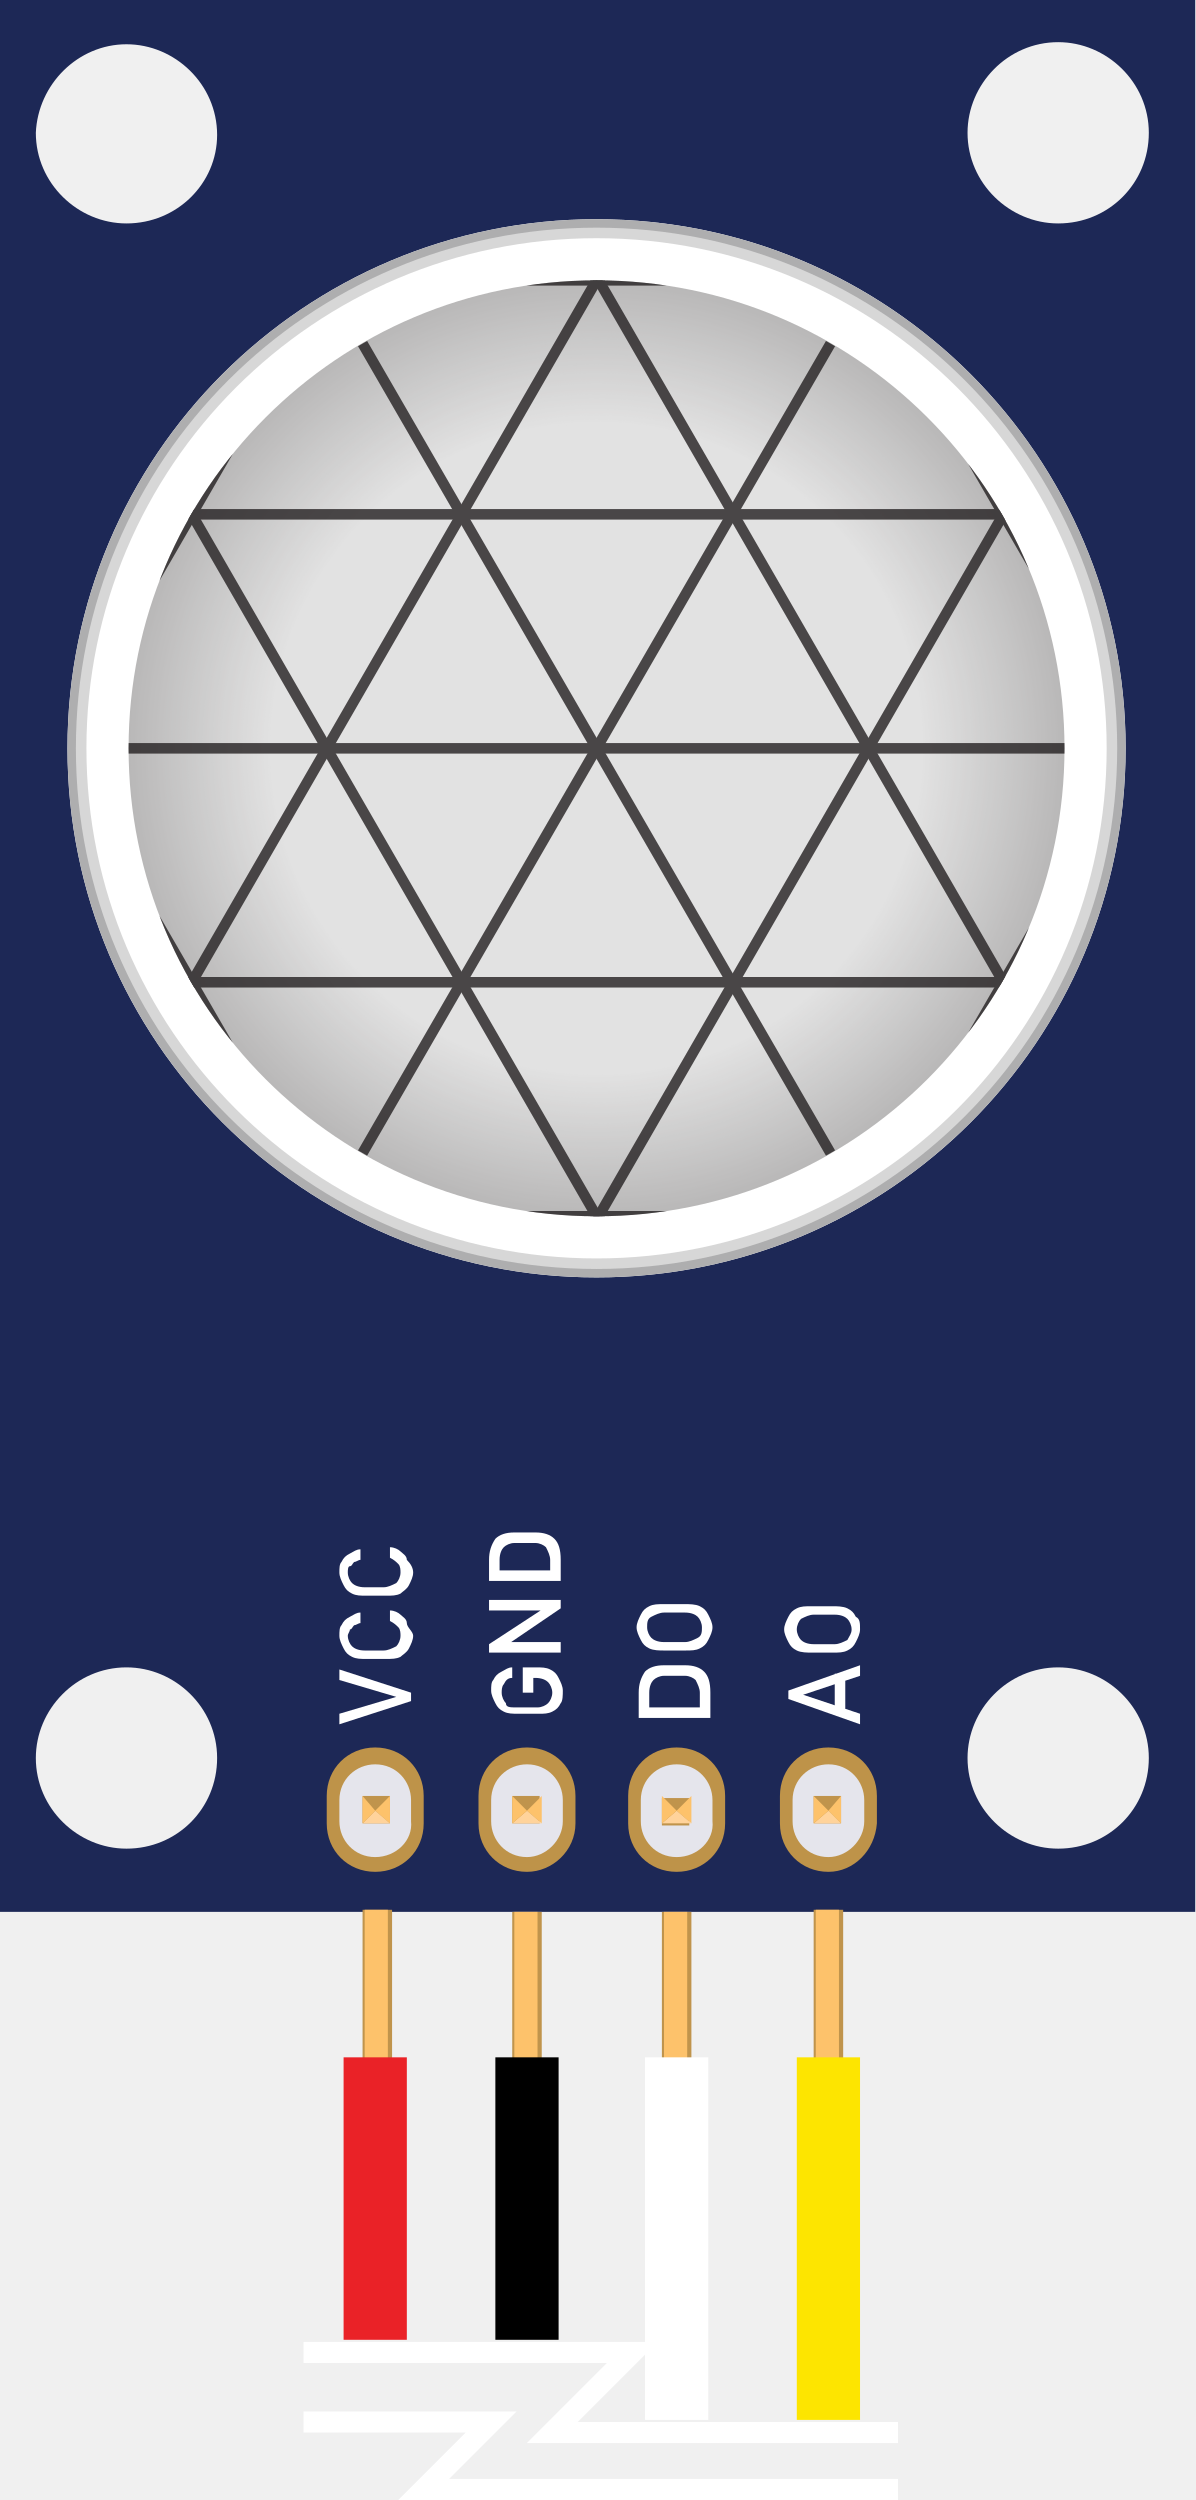
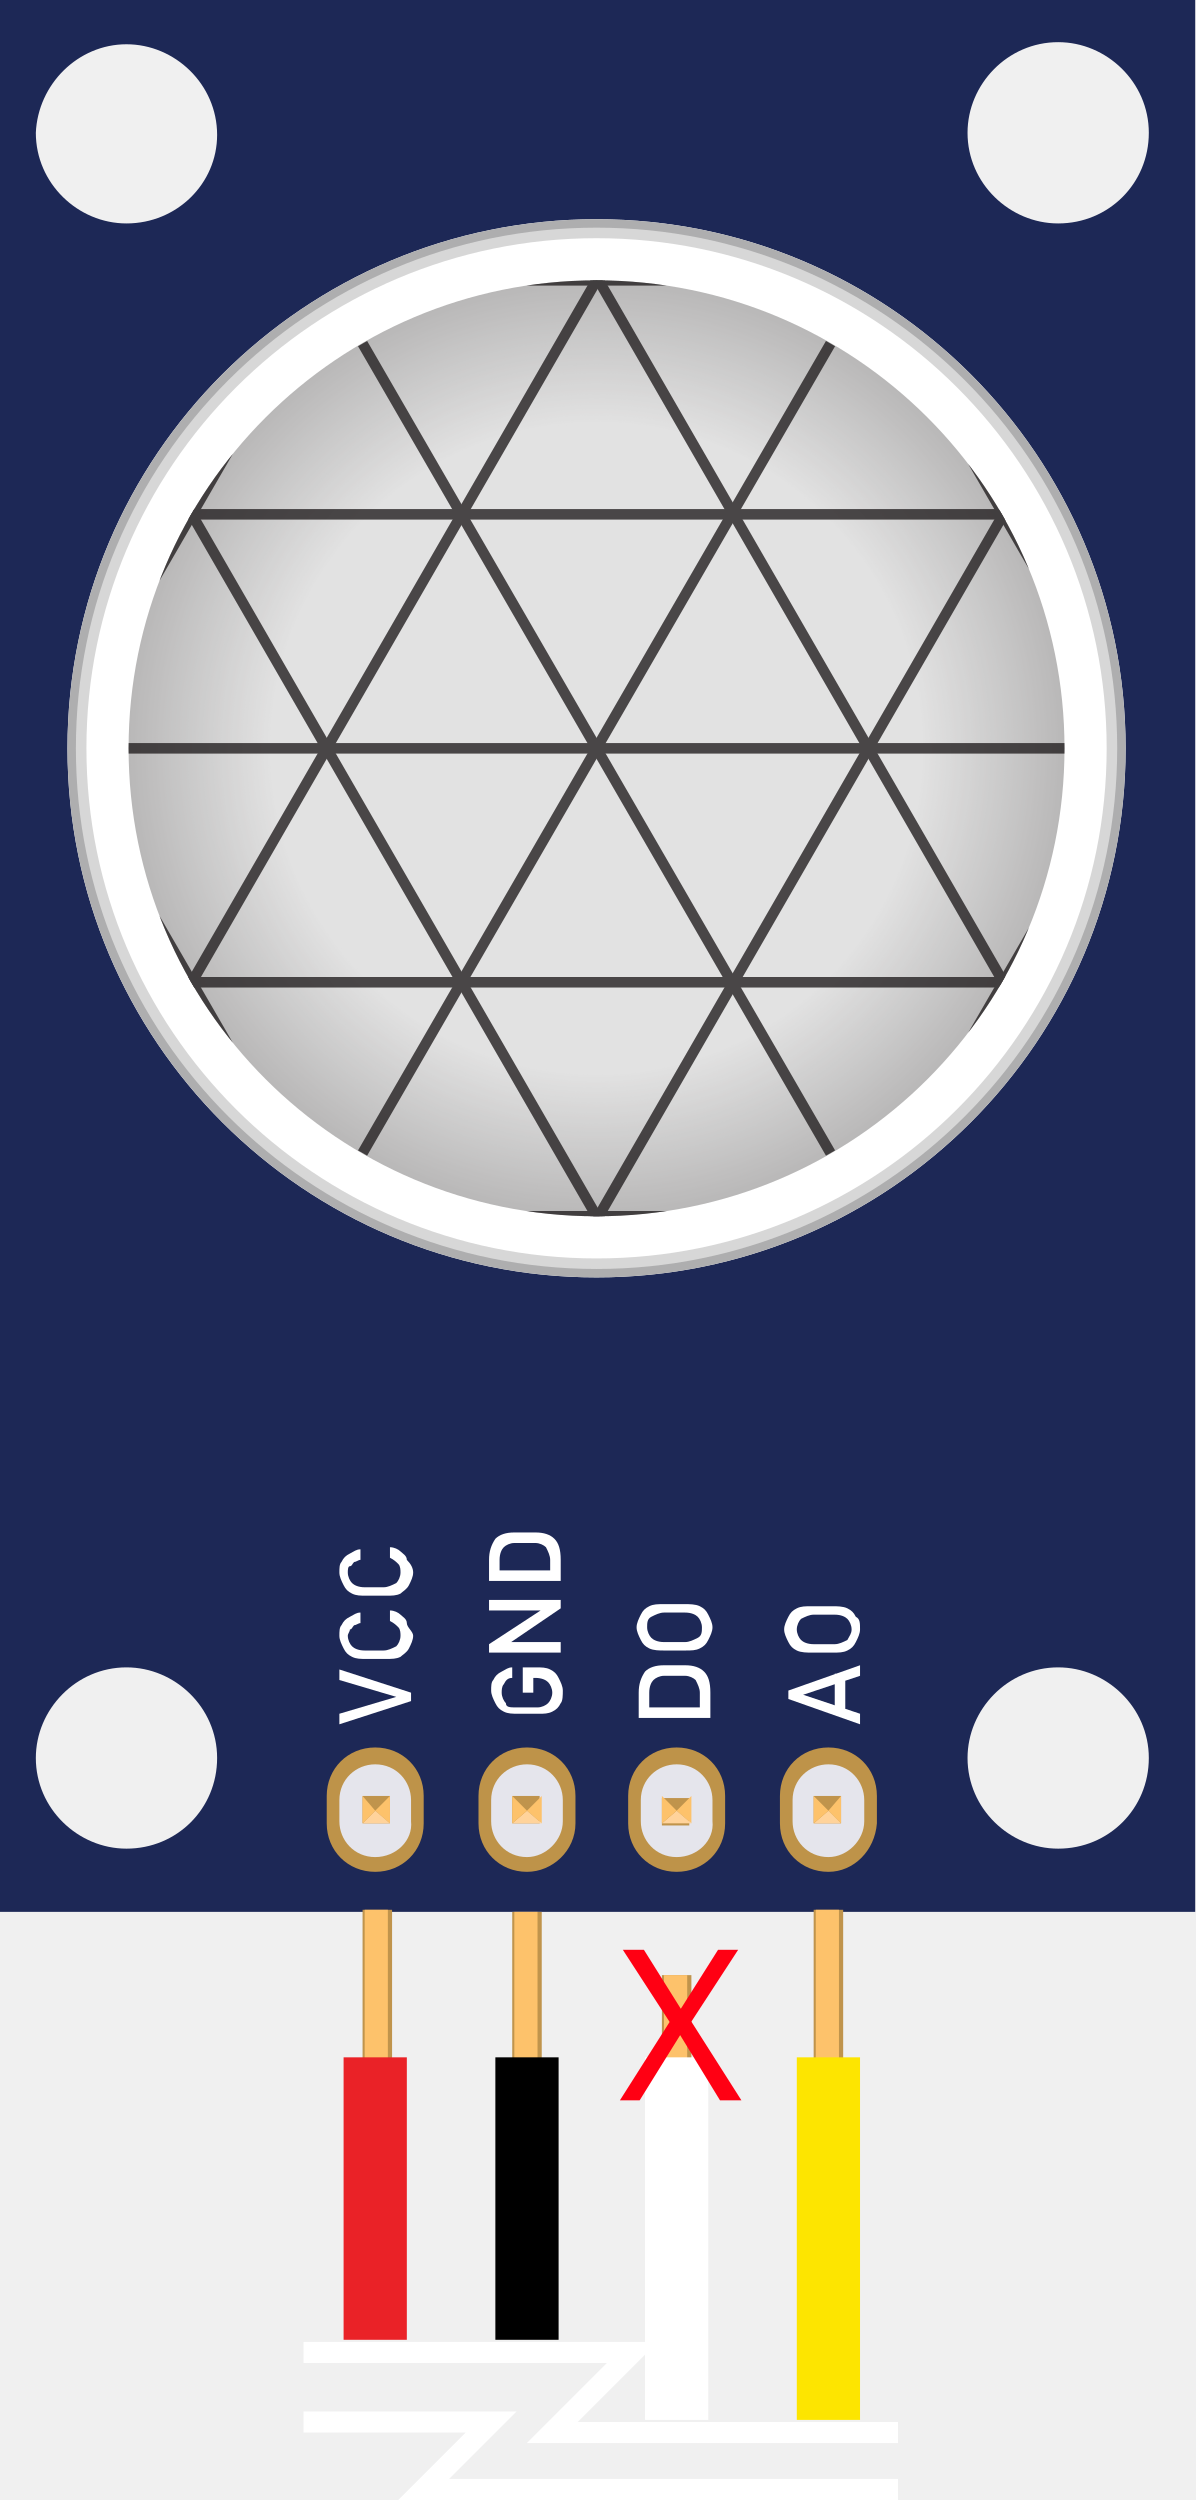
<svg xmlns="http://www.w3.org/2000/svg" xmlns:xlink="http://www.w3.org/1999/xlink" version="1.1" id="Layer_1" x="0px" y="0px" viewBox="0 0 56.7 118.6" style="enable-background:new 0 0 56.7 118.6;" xml:space="preserve">
  <style type="text/css">
	.st0{fill:#1D2856;}
	.st1{fill:#FFFFFF;}
	.st2{fill:#AEAEAF;}
	.st3{fill:#D7D7D7;}
	.st4{fill:#B9B8B8;}
	.st5{fill:#BAB9B9;}
	.st6{fill:#BBBABA;}
	.st7{fill:#BCBBBB;}
	.st8{fill:#BCBCBC;}
	.st9{fill:#BDBCBC;}
	.st10{fill:#BEBDBD;}
	.st11{fill:#BFBEBE;}
	.st12{fill:#BFBFBF;}
	.st13{fill:#C0BFBF;}
	.st14{fill:#C1C0C0;}
	.st15{fill:#C2C1C1;}
	.st16{fill:#C2C2C2;}
	.st17{fill:#C3C2C2;}
	.st18{fill:#C3C3C3;}
	.st19{fill:#C4C3C3;}
	.st20{fill:#C5C4C4;}
	.st21{fill:#C5C5C5;}
	.st22{fill:#C6C5C5;}
	.st23{fill:#C6C6C6;}
	.st24{fill:#C7C6C6;}
	.st25{fill:#C8C7C7;}
	.st26{fill:#C8C8C8;}
	.st27{fill:#C9C8C8;}
	.st28{fill:#C9C9C9;}
	.st29{fill:#CAC9C9;}
	.st30{fill:#CACACA;}
	.st31{fill:#CBCACA;}
	.st32{fill:#CBCBCB;}
	.st33{fill:#CCCBCB;}
	.st34{fill:#CCCCCC;}
	.st35{fill:#CDCCCC;}
	.st36{fill:#CDCDCD;}
	.st37{fill:#CECDCD;}
	.st38{fill:#CECECE;}
	.st39{fill:#CFCECE;}
	.st40{fill:#CFCFCF;}
	.st41{fill:#D0CFCF;}
	.st42{fill:#D0D0D0;}
	.st43{fill:#D1D0D0;}
	.st44{fill:#D1D1D1;}
	.st45{fill:#D2D1D1;}
	.st46{fill:#D2D2D2;}
	.st47{fill:#D3D2D2;}
	.st48{fill:#D3D3D3;}
	.st49{fill:#D4D4D4;}
	.st50{fill:#D5D4D4;}
	.st51{fill:#D5D5D5;}
	.st52{fill:#D6D5D5;}
	.st53{fill:#D6D6D6;}
	.st54{fill:#D8D7D7;}
	.st55{fill:#D8D8D8;}
	.st56{fill:#D9D8D8;}
	.st57{fill:#D9D9D9;}
	.st58{fill:#DADADA;}
	.st59{fill:#DBDBDB;}
	.st60{fill:#DCDBDB;}
	.st61{fill:#DCDCDC;}
	.st62{fill:#DDDDDD;}
	.st63{fill:#DEDEDE;}
	.st64{fill:#DFDEDE;}
	.st65{fill:#DFDFDF;}
	.st66{fill:#E0E0E0;}
	.st67{fill:#E1E1E1;}
	.st68{fill:#E2E2E2;}
	.st69{opacity:0.8;}
	.st70{clip-path:url(#SVGID_2_);}
	.st71{fill:none;stroke:#231F20;stroke-width:0.5;stroke-miterlimit:10;}
	.st72{enable-background:new    ;}
	.st73{fill:#BE9349;}
	.st74{fill:#E5E5EC;}
	.st75{fill:#C0944C;}
	.st76{fill:#FDC26B;}
	.st77{fill:#FFD39B;}
	.st78{fill:#EA2227;}
	.st79{fill:#FDE500;}
- 	.st80{fill:none;stroke:#FFFFFF;stroke-miterlimit:10;}
+ 	.st80{fill:#FF0013;}
+ 	.st81{font-family:'MyriadPro-Regular';}
+ 	.st82{font-size:10px;}
+ 	.st83{fill:none;stroke:#FFFFFF;stroke-miterlimit:10;}
</style>
-   <path class="st0" d="M0,0v90.7h56.7V0H0z M6,87.7c-2.3,0-4.3-1.9-4.3-4.3c0-2.3,1.9-4.3,4.3-4.3c2.3,0,4.3,1.9,4.3,4.3  C10.3,85.8,8.4,87.7,6,87.7z M6,10.6c-2.3,0-4.3-1.9-4.3-4.3C1.8,4,3.7,2.1,6,2.1c2.3,0,4.3,1.9,4.3,4.3C10.3,8.7,8.4,10.6,6,10.6z   M50.2,87.7c-2.3,0-4.3-1.9-4.3-4.3c0-2.3,1.9-4.3,4.3-4.3c2.3,0,4.3,1.9,4.3,4.3C54.5,85.8,52.6,87.7,50.2,87.7z M50.2,10.6  c-2.3,0-4.3-1.9-4.3-4.3c0-2.3,1.9-4.3,4.3-4.3c2.3,0,4.3,1.9,4.3,4.3C54.5,8.7,52.6,10.6,50.2,10.6z" />
+   <path class="st0" d="M0,0v90.7h56.7V0H0z M6,87.7c-2.3,0-4.3-1.9-4.3-4.3c0-2.3,1.9-4.3,4.3-4.3c2.3,0,4.3,1.9,4.3,4.3  C10.3,85.8,8.4,87.7,6,87.7z M6,10.6c-2.3,0-4.3-1.9-4.3-4.3C1.8,4,3.7,2.1,6,2.1s4.3,1.9,4.3,4.3C10.3,8.7,8.4,10.6,6,10.6z   M50.2,87.7c-2.3,0-4.3-1.9-4.3-4.3c0-2.3,1.9-4.3,4.3-4.3c2.3,0,4.3,1.9,4.3,4.3C54.5,85.8,52.6,87.7,50.2,87.7z M50.2,10.6  c-2.3,0-4.3-1.9-4.3-4.3C45.9,4,47.8,2,50.2,2c2.3,0,4.3,1.9,4.3,4.3S52.6,10.6,50.2,10.6z" />
  <g>
    <circle class="st1" cx="28.3" cy="35.5" r="25.1" />
    <circle class="st1" cx="28.3" cy="35.5" r="22.3" />
    <g>
      <circle class="st2" cx="28.3" cy="35.5" r="25.1" />
      <circle class="st3" cx="28.3" cy="35.5" r="24.7" />
      <circle class="st1" cx="28.3" cy="35.5" r="24.2" />
    </g>
    <g>
      <circle class="st4" cx="28.3" cy="35.5" r="22.2" />
      <circle class="st4" cx="28.3" cy="35.5" r="22.1" />
      <circle class="st5" cx="28.3" cy="35.5" r="22.1" />
      <circle class="st5" cx="28.3" cy="35.5" r="22" />
      <circle class="st6" cx="28.3" cy="35.5" r="21.9" />
      <circle class="st6" cx="28.3" cy="35.5" r="21.8" />
      <circle class="st7" cx="28.3" cy="35.5" r="21.8" />
      <circle class="st7" cx="28.3" cy="35.5" r="21.7" />
      <circle class="st8" cx="28.3" cy="35.5" r="21.6" />
      <circle class="st9" cx="28.3" cy="35.5" r="21.6" />
      <circle class="st9" cx="28.3" cy="35.5" r="21.5" />
      <circle class="st10" cx="28.3" cy="35.5" r="21.4" />
      <circle class="st10" cx="28.3" cy="35.5" r="21.4" />
      <circle class="st11" cx="28.3" cy="35.5" r="21.3" />
      <circle class="st11" cx="28.3" cy="35.5" r="21.2" />
      <circle class="st12" cx="28.3" cy="35.5" r="21.1" />
      <circle class="st13" cx="28.3" cy="35.5" r="21.1" />
      <circle class="st13" cx="28.3" cy="35.5" r="21" />
      <circle class="st14" cx="28.3" cy="35.5" r="20.9" />
      <circle class="st14" cx="28.3" cy="35.5" r="20.9" />
      <circle class="st15" cx="28.3" cy="35.5" r="20.8" />
      <circle class="st15" cx="28.3" cy="35.5" r="20.7" />
      <circle class="st16" cx="28.3" cy="35.5" r="20.6" />
      <circle class="st17" cx="28.3" cy="35.5" r="20.6" />
      <circle class="st18" cx="28.3" cy="35.5" r="20.5" />
      <circle class="st19" cx="28.3" cy="35.5" r="20.4" />
      <circle class="st19" cx="28.3" cy="35.5" r="20.4" />
      <circle class="st20" cx="28.3" cy="35.5" r="20.3" />
      <circle class="st20" cx="28.3" cy="35.5" r="20.2" />
      <circle class="st21" cx="28.3" cy="35.5" r="20.2" />
      <circle class="st22" cx="28.3" cy="35.5" r="20.1" />
      <circle class="st23" cx="28.3" cy="35.5" r="20" />
      <circle class="st24" cx="28.3" cy="35.5" r="19.9" />
      <circle class="st24" cx="28.3" cy="35.5" r="19.9" />
      <circle class="st25" cx="28.3" cy="35.5" r="19.8" />
      <circle class="st25" cx="28.3" cy="35.5" r="19.7" />
      <circle class="st26" cx="28.3" cy="35.5" r="19.7" />
      <circle class="st27" cx="28.3" cy="35.5" r="19.6" />
      <circle class="st28" cx="28.3" cy="35.5" r="19.5" />
      <circle class="st29" cx="28.3" cy="35.5" r="19.4" />
      <circle class="st30" cx="28.3" cy="35.5" r="19.4" />
      <circle class="st31" cx="28.3" cy="35.5" r="19.3" />
      <circle class="st31" cx="28.3" cy="35.5" r="19.2" />
      <circle class="st32" cx="28.3" cy="35.5" r="19.2" />
      <circle class="st33" cx="28.3" cy="35.5" r="19.1" />
      <circle class="st34" cx="28.3" cy="35.5" r="19" />
      <circle class="st35" cx="28.3" cy="35.5" r="19" />
      <circle class="st36" cx="28.3" cy="35.5" r="18.9" />
      <circle class="st36" cx="28.3" cy="35.5" r="18.8" />
      <circle class="st37" cx="28.3" cy="35.5" r="18.7" />
      <circle class="st38" cx="28.3" cy="35.5" r="18.7" />
      <circle class="st39" cx="28.3" cy="35.5" r="18.6" />
      <circle class="st40" cx="28.3" cy="35.5" r="18.5" />
      <circle class="st41" cx="28.3" cy="35.5" r="18.5" />
      <circle class="st42" cx="28.3" cy="35.5" r="18.4" />
      <circle class="st42" cx="28.3" cy="35.5" r="18.3" />
      <circle class="st43" cx="28.3" cy="35.5" r="18.2" />
      <circle class="st44" cx="28.3" cy="35.5" r="18.2" />
      <circle class="st45" cx="28.3" cy="35.5" r="18.1" />
      <circle class="st46" cx="28.3" cy="35.5" r="18" />
      <circle class="st47" cx="28.3" cy="35.5" r="18" />
      <circle class="st48" cx="28.3" cy="35.5" r="17.9" />
      <circle class="st48" cx="28.3" cy="35.5" r="17.8" />
      <circle class="st49" cx="28.3" cy="35.5" r="17.8" />
      <circle class="st49" cx="28.3" cy="35.5" r="17.7" />
      <circle class="st50" cx="28.3" cy="35.5" r="17.6" />
      <circle class="st51" cx="28.3" cy="35.5" r="17.5" />
      <circle class="st52" cx="28.3" cy="35.5" r="17.5" />
      <circle class="st53" cx="28.3" cy="35.5" r="17.4" />
      <circle class="st53" cx="28.3" cy="35.5" r="17.3" />
      <circle class="st3" cx="28.3" cy="35.5" r="17.3" />
      <circle class="st3" cx="28.3" cy="35.5" r="17.2" />
      <circle class="st54" cx="28.3" cy="35.5" r="17.1" />
      <circle class="st55" cx="28.3" cy="35.5" r="17" />
      <circle class="st56" cx="28.3" cy="35.5" r="17" />
      <circle class="st57" cx="28.3" cy="35.5" r="16.9" />
      <circle class="st57" cx="28.3" cy="35.5" r="16.8" />
      <circle class="st58" cx="28.3" cy="35.5" r="16.8" />
      <circle class="st58" cx="28.3" cy="35.5" r="16.7" />
      <circle class="st59" cx="28.3" cy="35.5" r="16.6" />
      <circle class="st59" cx="28.3" cy="35.5" r="16.6" />
      <circle class="st60" cx="28.3" cy="35.5" r="16.5" />
      <circle class="st61" cx="28.3" cy="35.5" r="16.4" />
      <circle class="st61" cx="28.3" cy="35.5" r="16.3" />
      <circle class="st62" cx="28.3" cy="35.5" r="16.3" />
      <circle class="st62" cx="28.3" cy="35.5" r="16.2" />
      <circle class="st63" cx="28.3" cy="35.5" r="16.1" />
      <circle class="st63" cx="28.3" cy="35.5" r="16.1" />
      <circle class="st64" cx="28.3" cy="35.5" r="16" />
      <circle class="st65" cx="28.3" cy="35.5" r="15.9" />
      <circle class="st65" cx="28.3" cy="35.5" r="15.8" />
      <circle class="st66" cx="28.3" cy="35.5" r="15.8" />
      <circle class="st66" cx="28.3" cy="35.5" r="15.7" />
      <circle class="st67" cx="28.3" cy="35.5" r="15.6" />
      <circle class="st67" cx="28.3" cy="35.5" r="15.6" />
      <circle class="st68" cx="28.3" cy="35.5" r="15.5" />
      <circle class="st68" cx="28.3" cy="35.5" r="15.4" />
    </g>
    <g class="st69">
-       <defs>
-         <circle id="SVGID_1_" class="st69" cx="28.3" cy="35.5" r="22.2" />
-       </defs>
-       <clipPath id="SVGID_2_">
-         <use xlink:href="#SVGID_1_" style="overflow:visible;" />
-       </clipPath>
-       <g class="st70">
-         <g>
-           <line class="st71" x1="50.5" y1="13.3" x2="6.1" y2="13.3" />
-           <line class="st71" x1="50.5" y1="24.4" x2="6.1" y2="24.4" />
-           <line class="st71" x1="50.5" y1="35.5" x2="6.1" y2="35.5" />
-           <line class="st71" x1="50.5" y1="46.6" x2="6.1" y2="46.6" />
-           <line class="st71" x1="50.5" y1="57.7" x2="6.1" y2="57.7" />
-         </g>
-         <g>
-           <line class="st71" x1="20.2" y1="5.2" x2="-2" y2="43.6" />
-           <line class="st71" x1="29.8" y1="10.7" x2="7.6" y2="49.2" />
-           <line class="st71" x1="39.4" y1="16.3" x2="17.2" y2="54.7" />
-           <line class="st71" x1="49.1" y1="21.8" x2="26.9" y2="60.3" />
-           <line class="st71" x1="58.7" y1="27.4" x2="36.5" y2="65.8" />
-         </g>
-         <g>
-           <line class="st71" x1="20.2" y1="65.8" x2="-2" y2="27.4" />
-           <line class="st71" x1="29.8" y1="60.3" x2="7.6" y2="21.8" />
-           <line class="st71" x1="39.4" y1="54.7" x2="17.2" y2="16.3" />
-           <line class="st71" x1="49.1" y1="49.2" x2="26.9" y2="10.7" />
-           <line class="st71" x1="58.7" y1="43.6" x2="36.5" y2="5.2" />
+       <g>
+         <defs>
+           <circle id="SVGID_1_" cx="28.3" cy="35.5" r="22.2" />
+         </defs>
+         <clipPath id="SVGID_2_">
+           <use xlink:href="#SVGID_1_" style="overflow:visible;" />
+         </clipPath>
+         <g class="st70">
+           <g>
+             <line class="st71" x1="50.5" y1="13.3" x2="6.1" y2="13.3" />
+             <line class="st71" x1="50.5" y1="24.4" x2="6.1" y2="24.4" />
+             <line class="st71" x1="50.5" y1="35.5" x2="6.1" y2="35.5" />
+             <line class="st71" x1="50.5" y1="46.6" x2="6.1" y2="46.6" />
+             <line class="st71" x1="50.5" y1="57.7" x2="6.1" y2="57.7" />
+           </g>
+           <g>
+             <line class="st71" x1="20.2" y1="5.2" x2="-2" y2="43.6" />
+             <line class="st71" x1="29.8" y1="10.7" x2="7.6" y2="49.2" />
+             <line class="st71" x1="39.4" y1="16.3" x2="17.2" y2="54.7" />
+             <line class="st71" x1="49.1" y1="21.8" x2="26.9" y2="60.3" />
+             <line class="st71" x1="58.7" y1="27.4" x2="36.5" y2="65.8" />
+           </g>
+           <g>
+             <line class="st71" x1="20.2" y1="65.8" x2="-2" y2="27.4" />
+             <line class="st71" x1="29.8" y1="60.3" x2="7.6" y2="21.8" />
+             <line class="st71" x1="39.4" y1="54.7" x2="17.2" y2="16.3" />
+             <line class="st71" x1="49.1" y1="49.2" x2="26.9" y2="10.7" />
+             <line class="st71" x1="58.7" y1="43.6" x2="36.5" y2="5.2" />
+           </g>
        </g>
      </g>
    </g>
  </g>
  <g>
    <g>
      <g class="st72">
        <path class="st1" d="M19.5,80.7l-3.4,1.1v-0.5l2.7-0.8l-2.7-0.8v-0.5l3.4,1.1V80.7z" />
-         <path class="st1" d="M19.6,77.6c0,0.2-0.1,0.4-0.2,0.6s-0.3,0.3-0.4,0.4c-0.2,0.1-0.4,0.1-0.7,0.1h-0.9c-0.3,0-0.5,0-0.7-0.1     c-0.2-0.1-0.3-0.2-0.4-0.4s-0.2-0.4-0.2-0.6c0-0.2,0-0.4,0.1-0.5c0.1-0.2,0.2-0.3,0.4-0.4s0.3-0.2,0.5-0.2v0.5     c-0.1,0-0.2,0.1-0.3,0.1c-0.1,0.1-0.1,0.2-0.2,0.2c0,0.1-0.1,0.2-0.1,0.3c0,0.2,0.1,0.4,0.2,0.5c0.1,0.1,0.3,0.2,0.6,0.2h0.9     c0.2,0,0.4-0.1,0.6-0.2c0.1-0.1,0.2-0.3,0.2-0.5c0-0.1,0-0.3-0.1-0.4c-0.1-0.1-0.2-0.2-0.4-0.3v-0.5c0.2,0,0.4,0.1,0.5,0.2     c0.1,0.1,0.3,0.2,0.3,0.4S19.6,77.4,19.6,77.6z" />
-         <path class="st1" d="M19.6,74.6c0,0.2-0.1,0.4-0.2,0.6c-0.1,0.2-0.3,0.3-0.4,0.4c-0.2,0.1-0.4,0.1-0.7,0.1h-0.9     c-0.3,0-0.5,0-0.7-0.1c-0.2-0.1-0.3-0.2-0.4-0.4c-0.1-0.2-0.2-0.4-0.2-0.6c0-0.2,0-0.4,0.1-0.5c0.1-0.2,0.2-0.3,0.4-0.4     s0.3-0.2,0.5-0.2v0.5c-0.1,0-0.2,0.1-0.3,0.1c-0.1,0.1-0.1,0.2-0.2,0.2s-0.1,0.2-0.1,0.3c0,0.2,0.1,0.4,0.2,0.5s0.3,0.2,0.6,0.2     h0.9c0.2,0,0.4-0.1,0.6-0.2c0.1-0.1,0.2-0.3,0.2-0.5c0-0.1,0-0.3-0.1-0.4c-0.1-0.1-0.2-0.2-0.4-0.3v-0.5c0.2,0,0.4,0.1,0.5,0.2     c0.1,0.1,0.3,0.2,0.3,0.4C19.5,74.2,19.6,74.4,19.6,74.6z" />
+         <path class="st1" d="M19.6,77.6c0,0.2-0.1,0.4-0.2,0.6s-0.3,0.3-0.4,0.4c-0.2,0.1-0.4,0.1-0.7,0.1h-0.9c-0.3,0-0.5,0-0.7-0.1     s-0.3-0.2-0.4-0.4s-0.2-0.4-0.2-0.6s0-0.4,0.1-0.5c0.1-0.2,0.2-0.3,0.4-0.4s0.3-0.2,0.5-0.2V77c-0.1,0-0.2,0.1-0.3,0.1     c-0.1,0.1-0.1,0.2-0.2,0.2c0,0.1-0.1,0.2-0.1,0.3c0,0.2,0.1,0.4,0.2,0.5s0.3,0.2,0.6,0.2h0.9c0.2,0,0.4-0.1,0.6-0.2     c0.1-0.1,0.2-0.3,0.2-0.5c0-0.1,0-0.3-0.1-0.4s-0.2-0.2-0.4-0.3v-0.5c0.2,0,0.4,0.1,0.5,0.2s0.3,0.2,0.3,0.4S19.6,77.4,19.6,77.6     z" />
+         <path class="st1" d="M19.6,74.6c0,0.2-0.1,0.4-0.2,0.6s-0.3,0.3-0.4,0.4c-0.2,0.1-0.4,0.1-0.7,0.1h-0.9c-0.3,0-0.5,0-0.7-0.1     s-0.3-0.2-0.4-0.4c-0.1-0.2-0.2-0.4-0.2-0.6s0-0.4,0.1-0.5c0.1-0.2,0.2-0.3,0.4-0.4s0.3-0.2,0.5-0.2V74c-0.1,0-0.2,0.1-0.3,0.1     c-0.1,0.1-0.1,0.2-0.2,0.2s-0.1,0.2-0.1,0.3c0,0.2,0.1,0.4,0.2,0.5s0.3,0.2,0.6,0.2h0.9c0.2,0,0.4-0.1,0.6-0.2     c0.1-0.1,0.2-0.3,0.2-0.5c0-0.1,0-0.3-0.1-0.4s-0.2-0.2-0.4-0.3v-0.5c0.2,0,0.4,0.1,0.5,0.2s0.3,0.2,0.3,0.4     C19.5,74.2,19.6,74.4,19.6,74.6z" />
      </g>
    </g>
    <g>
      <path class="st73" d="M17.8,88.8L17.8,88.8c-1.3,0-2.3-1-2.3-2.3v-1.3c0-1.3,1-2.3,2.3-2.3l0,0c1.3,0,2.3,1,2.3,2.3v1.3    C20.1,87.8,19.1,88.8,17.8,88.8z" />
      <path class="st74" d="M17.8,88.1L17.8,88.1c-1,0-1.7-0.8-1.7-1.7v-1c0-1,0.8-1.7,1.7-1.7l0,0c1,0,1.7,0.8,1.7,1.7v1    C19.6,87.3,18.8,88.1,17.8,88.1z" />
      <g>
        <rect x="17.2" y="85.2" class="st75" width="1.3" height="1.3" />
        <polygon class="st76" points="17.8,85.9 18.5,86.5 18.5,85.2    " />
        <polygon class="st77" points="17.2,86.5 17.8,85.9 18.5,86.5    " />
        <polygon class="st76" points="17.2,85.2 17.8,85.9 17.2,86.5    " />
      </g>
    </g>
    <g>
      <rect x="17.2" y="90.6" class="st75" width="1.4" height="8" />
      <rect x="17.3" y="90.6" class="st76" width="1.1" height="8" />
      <polygon class="st76" points="18.3,99.2 18.5,98.7 17.1,98.7 17.4,99.2   " />
      <polygon class="st77" points="18.3,99.2 18.4,98.7 17.3,98.7 17.4,99.2   " />
    </g>
    <g>
      <g class="st72">
-         <path class="st1" d="M24.8,80.3v-1.2h0.6c0.3,0,0.5,0,0.7,0.1c0.2,0.1,0.3,0.2,0.4,0.4s0.2,0.4,0.2,0.6c0,0.2,0,0.5-0.1,0.6     c-0.1,0.2-0.2,0.3-0.4,0.4c-0.2,0.1-0.4,0.1-0.6,0.1h-1c-0.3,0-0.5,0-0.7-0.1c-0.2-0.1-0.3-0.2-0.4-0.4c-0.1-0.2-0.2-0.4-0.2-0.6     c0-0.2,0-0.4,0.1-0.5c0.1-0.2,0.2-0.3,0.4-0.4c0.2-0.1,0.3-0.2,0.5-0.2v0.5c-0.2,0-0.3,0.1-0.4,0.3c-0.1,0.1-0.1,0.3-0.1,0.4     c0,0.2,0.1,0.4,0.2,0.5C24,81,24.2,81,24.5,81h1c0.2,0,0.4-0.1,0.5-0.2c0.1-0.1,0.2-0.3,0.2-0.5c0-0.2-0.1-0.4-0.2-0.5     s-0.3-0.2-0.6-0.2h-0.1l0,0.7H24.8z" />
+         <path class="st1" d="M24.8,80.3v-1.2h0.6c0.3,0,0.5,0,0.7,0.1s0.3,0.2,0.4,0.4s0.2,0.4,0.2,0.6s0,0.5-0.1,0.6     c-0.1,0.2-0.2,0.3-0.4,0.4c-0.2,0.1-0.4,0.1-0.6,0.1h-1c-0.3,0-0.5,0-0.7-0.1s-0.3-0.2-0.4-0.4c-0.1-0.2-0.2-0.4-0.2-0.6     s0-0.4,0.1-0.5c0.1-0.2,0.2-0.3,0.4-0.4c0.2-0.1,0.3-0.2,0.5-0.2v0.5c-0.2,0-0.3,0.1-0.4,0.3c-0.1,0.1-0.1,0.3-0.1,0.4     c0,0.2,0.1,0.4,0.2,0.5c0,0.2,0.2,0.2,0.5,0.2h1c0.2,0,0.4-0.1,0.5-0.2s0.2-0.3,0.2-0.5s-0.1-0.4-0.2-0.5s-0.3-0.2-0.6-0.2h-0.1     v0.7H24.8z" />
        <path class="st1" d="M26.6,78.4h-3.4V78l2.6-1.7l0.1,0.1h-2.7v-0.5h3.4v0.4L24.1,78L24,77.9h2.6V78.4z" />
-         <path class="st1" d="M26.6,74.7h-0.5V74c0-0.2-0.1-0.4-0.2-0.6c-0.1-0.1-0.3-0.2-0.5-0.2h-1c-0.2,0-0.4,0.1-0.5,0.2     s-0.2,0.3-0.2,0.6v0.8h-0.5V74c0-0.4,0.1-0.7,0.3-1c0.2-0.2,0.5-0.3,0.9-0.3h1c0.4,0,0.7,0.1,0.9,0.3s0.3,0.5,0.3,1V74.7z      M26.6,75h-3.4v-0.5h3.4V75z" />
+         <path class="st1" d="M26.6,74.7h-0.5V74c0-0.2-0.1-0.4-0.2-0.6c-0.1-0.1-0.3-0.2-0.5-0.2h-1c-0.2,0-0.4,0.1-0.5,0.2     s-0.2,0.3-0.2,0.6v0.8h-0.5V74c0-0.4,0.1-0.7,0.3-1c0.2-0.2,0.5-0.3,0.9-0.3h1c0.4,0,0.7,0.1,0.9,0.3s0.3,0.5,0.3,1     C26.6,74,26.6,74.7,26.6,74.7z M26.6,75h-3.4v-0.5h3.4V75z" />
      </g>
    </g>
    <g>
      <path class="st73" d="M25,88.8L25,88.8c-1.3,0-2.3-1-2.3-2.3v-1.3c0-1.3,1-2.3,2.3-2.3l0,0c1.3,0,2.3,1,2.3,2.3v1.3    C27.3,87.8,26.2,88.8,25,88.8z" />
      <path class="st74" d="M25,88.1L25,88.1c-1,0-1.7-0.8-1.7-1.7v-1c0-1,0.8-1.7,1.7-1.7l0,0c1,0,1.7,0.8,1.7,1.7v1    C26.7,87.3,25.9,88.1,25,88.1z" />
      <g>
        <rect x="24.3" y="85.2" class="st75" width="1.3" height="1.3" />
        <polygon class="st76" points="25,85.9 25.7,86.5 25.7,85.2    " />
        <polygon class="st77" points="24.3,86.5 25,85.9 25.7,86.5    " />
        <polygon class="st76" points="24.3,85.2 25,85.9 24.3,86.5    " />
      </g>
    </g>
    <g>
      <rect x="24.3" y="90.7" class="st75" width="1.4" height="8" />
      <rect x="24.4" y="90.7" class="st76" width="1.1" height="8" />
      <polygon class="st76" points="25.4,99.2 25.7,98.7 24.3,98.7 24.6,99.2   " />
      <polygon class="st77" points="25.4,99.2 25.6,98.7 24.4,98.7 24.6,99.2   " />
    </g>
    <g>
      <g class="st72">
        <path class="st1" d="M33.7,81.1h-0.5v-0.8c0-0.2-0.1-0.4-0.2-0.6c-0.1-0.1-0.3-0.2-0.5-0.2h-1c-0.2,0-0.4,0.1-0.5,0.2     s-0.2,0.3-0.2,0.6v0.8h-0.5v-0.8c0-0.4,0.1-0.7,0.3-1c0.2-0.2,0.5-0.3,0.9-0.3h1c0.4,0,0.7,0.1,0.9,0.3c0.2,0.2,0.3,0.5,0.3,1     V81.1z M33.7,81.5h-3.4V81h3.4V81.5z" />
-         <path class="st1" d="M33.8,77.2c0,0.2-0.1,0.4-0.2,0.6c-0.1,0.2-0.2,0.3-0.4,0.4c-0.2,0.1-0.4,0.1-0.7,0.1h-1     c-0.2,0-0.5,0-0.7-0.1c-0.2-0.1-0.3-0.2-0.4-0.4c-0.1-0.2-0.2-0.4-0.2-0.6s0.1-0.4,0.2-0.6c0.1-0.2,0.2-0.3,0.4-0.4     s0.4-0.1,0.7-0.1h1c0.2,0,0.5,0,0.7,0.1c0.2,0.1,0.3,0.2,0.4,0.4C33.7,76.8,33.8,77,33.8,77.2z M33.3,77.2c0-0.2-0.1-0.4-0.2-0.5     s-0.3-0.2-0.6-0.2h-1c-0.2,0-0.4,0.1-0.6,0.2s-0.2,0.3-0.2,0.5s0.1,0.4,0.2,0.5s0.3,0.2,0.6,0.2h1c0.2,0,0.4-0.1,0.6-0.2     S33.3,77.4,33.3,77.2z" />
+         <path class="st1" d="M33.8,77.2c0,0.2-0.1,0.4-0.2,0.6c-0.1,0.2-0.2,0.3-0.4,0.4s-0.4,0.1-0.7,0.1h-1c-0.2,0-0.5,0-0.7-0.1     s-0.3-0.2-0.4-0.4c-0.1-0.2-0.2-0.4-0.2-0.6s0.1-0.4,0.2-0.6s0.2-0.3,0.4-0.4s0.4-0.1,0.7-0.1h1c0.2,0,0.5,0,0.7,0.1     s0.3,0.2,0.4,0.4S33.8,77,33.8,77.2z M33.3,77.2c0-0.2-0.1-0.4-0.2-0.5s-0.3-0.2-0.6-0.2h-1c-0.2,0-0.4,0.1-0.6,0.2     s-0.2,0.3-0.2,0.5s0.1,0.4,0.2,0.5s0.3,0.2,0.6,0.2h1c0.2,0,0.4-0.1,0.6-0.2S33.3,77.4,33.3,77.2z" />
      </g>
    </g>
    <g>
      <path class="st73" d="M32.1,88.8L32.1,88.8c-1.3,0-2.3-1-2.3-2.3v-1.3c0-1.3,1-2.3,2.3-2.3l0,0c1.3,0,2.3,1,2.3,2.3v1.3    C34.4,87.8,33.4,88.8,32.1,88.8z" />
      <path class="st74" d="M32.1,88.1L32.1,88.1c-1,0-1.7-0.8-1.7-1.7v-1c0-1,0.8-1.7,1.7-1.7l0,0c1,0,1.7,0.8,1.7,1.7v1    C33.9,87.3,33.1,88.1,32.1,88.1z" />
      <g>
        <rect x="31.4" y="85.3" class="st75" width="1.3" height="1.3" />
        <polygon class="st76" points="32.1,85.9 32.8,86.5 32.8,85.2    " />
        <polygon class="st77" points="31.4,86.5 32.1,85.9 32.8,86.5    " />
        <polygon class="st76" points="31.4,85.2 32.1,85.9 31.4,86.5    " />
      </g>
    </g>
    <g>
-       <rect x="31.4" y="90.7" class="st75" width="1.4" height="8" />
-       <rect x="31.5" y="90.7" class="st76" width="1.1" height="8" />
-       <polygon class="st76" points="32.5,99.2 32.8,98.7 31.4,98.7 31.7,99.2   " />
-       <polygon class="st77" points="32.5,99.2 32.7,98.7 31.5,98.7 31.7,99.2   " />
+       <rect x="31.4" y="93.7" class="st75" width="1.4" height="8" />
+       <rect x="31.5" y="93.7" class="st76" width="1.1" height="8" />
+       <polygon class="st76" points="32.5,102.2 32.8,101.7 31.4,101.7 31.7,102.2   " />
+       <polygon class="st77" points="32.5,102.2 32.7,101.7 31.5,101.7 31.7,102.2   " />
    </g>
    <g>
      <g class="st72">
        <path class="st1" d="M40.8,81.8l-3.4-1.2v-0.4l3.4-1.2v0.5l-2.7,0.9l2.7,0.9V81.8z M40.1,81.2h-0.5v-1.8h0.5V81.2z" />
-         <path class="st1" d="M40.8,77.3c0,0.2-0.1,0.4-0.2,0.6c-0.1,0.2-0.2,0.3-0.4,0.4c-0.2,0.1-0.4,0.1-0.7,0.1h-1     c-0.2,0-0.5,0-0.7-0.1c-0.2-0.1-0.3-0.2-0.4-0.4c-0.1-0.2-0.2-0.4-0.2-0.6c0-0.2,0.1-0.4,0.2-0.6c0.1-0.2,0.2-0.3,0.4-0.4     c0.2-0.1,0.4-0.1,0.7-0.1h1c0.2,0,0.5,0,0.7,0.1c0.2,0.1,0.3,0.2,0.4,0.4C40.8,76.8,40.8,77,40.8,77.3z M40.4,77.3     c0-0.2-0.1-0.4-0.2-0.5c-0.1-0.1-0.3-0.2-0.6-0.2h-1c-0.2,0-0.4,0.1-0.6,0.2c-0.1,0.1-0.2,0.3-0.2,0.5c0,0.2,0.1,0.4,0.2,0.5     c0.1,0.1,0.3,0.2,0.6,0.2h1c0.2,0,0.4-0.1,0.6-0.2C40.3,77.6,40.4,77.5,40.4,77.3z" />
+         <path class="st1" d="M40.8,77.3c0,0.2-0.1,0.4-0.2,0.6c-0.1,0.2-0.2,0.3-0.4,0.4s-0.4,0.1-0.7,0.1h-1c-0.2,0-0.5,0-0.7-0.1     s-0.3-0.2-0.4-0.4c-0.1-0.2-0.2-0.4-0.2-0.6s0.1-0.4,0.2-0.6c0.1-0.2,0.2-0.3,0.4-0.4s0.4-0.1,0.7-0.1h1c0.2,0,0.5,0,0.7,0.1     s0.3,0.2,0.4,0.4C40.8,76.8,40.8,77,40.8,77.3z M40.4,77.3c0-0.2-0.1-0.4-0.2-0.5c-0.1-0.1-0.3-0.2-0.6-0.2h-1     c-0.2,0-0.4,0.1-0.6,0.2c-0.1,0.1-0.2,0.3-0.2,0.5s0.1,0.4,0.2,0.5c0.1,0.1,0.3,0.2,0.6,0.2h1c0.2,0,0.4-0.1,0.6-0.2     C40.3,77.6,40.4,77.5,40.4,77.3z" />
      </g>
    </g>
    <g>
      <path class="st73" d="M39.3,88.8L39.3,88.8c-1.3,0-2.3-1-2.3-2.3v-1.3c0-1.3,1-2.3,2.3-2.3l0,0c1.3,0,2.3,1,2.3,2.3v1.3    C41.5,87.8,40.5,88.8,39.3,88.8z" />
      <path class="st74" d="M39.3,88.1L39.3,88.1c-1,0-1.7-0.8-1.7-1.7v-1c0-1,0.8-1.7,1.7-1.7l0,0c1,0,1.7,0.8,1.7,1.7v1    C41,87.3,40.2,88.1,39.3,88.1z" />
      <g>
        <rect x="38.6" y="85.2" class="st75" width="1.3" height="1.3" />
        <polygon class="st76" points="39.3,85.9 39.9,86.5 39.9,85.2    " />
        <polygon class="st77" points="38.6,86.5 39.3,85.9 39.9,86.5    " />
        <polygon class="st76" points="38.6,85.2 39.3,85.9 38.6,86.5    " />
      </g>
    </g>
    <g>
      <rect x="38.6" y="90.6" class="st75" width="1.4" height="8" />
      <rect x="38.7" y="90.6" class="st76" width="1.1" height="8" />
      <polygon class="st76" points="39.7,99.2 40,98.7 38.6,98.7 38.8,99.2   " />
      <polygon class="st77" points="39.7,99.2 39.8,98.7 38.7,98.7 38.8,99.2   " />
    </g>
    <g>
      <rect x="30.6" y="97.6" class="st1" width="3" height="17.2" />
    </g>
    <g>
      <rect x="23.5" y="97.6" width="3" height="13.4" />
    </g>
    <g>
      <rect x="16.3" y="97.6" class="st78" width="3" height="13.4" />
    </g>
    <g>
      <rect x="37.8" y="97.6" class="st79" width="3" height="17.2" />
    </g>
+     <text transform="matrix(1 0 0 1 29.3604 99.6403)" class="st80 st81 st82">X</text>
  </g>
-   <polyline class="st80" points="14.4,111.6 30,111.6 26.2,115.4 42.6,115.4 " />
-   <polyline class="st80" points="14.4,114.9 23.3,114.9 20.1,118.1 42.6,118.1 " />
+   <polyline class="st83" points="14.4,111.6 30,111.6 26.2,115.4 42.6,115.4 " />
+   <polyline class="st83" points="14.4,114.9 23.3,114.9 20.1,118.1 42.6,118.1 " />
</svg>
